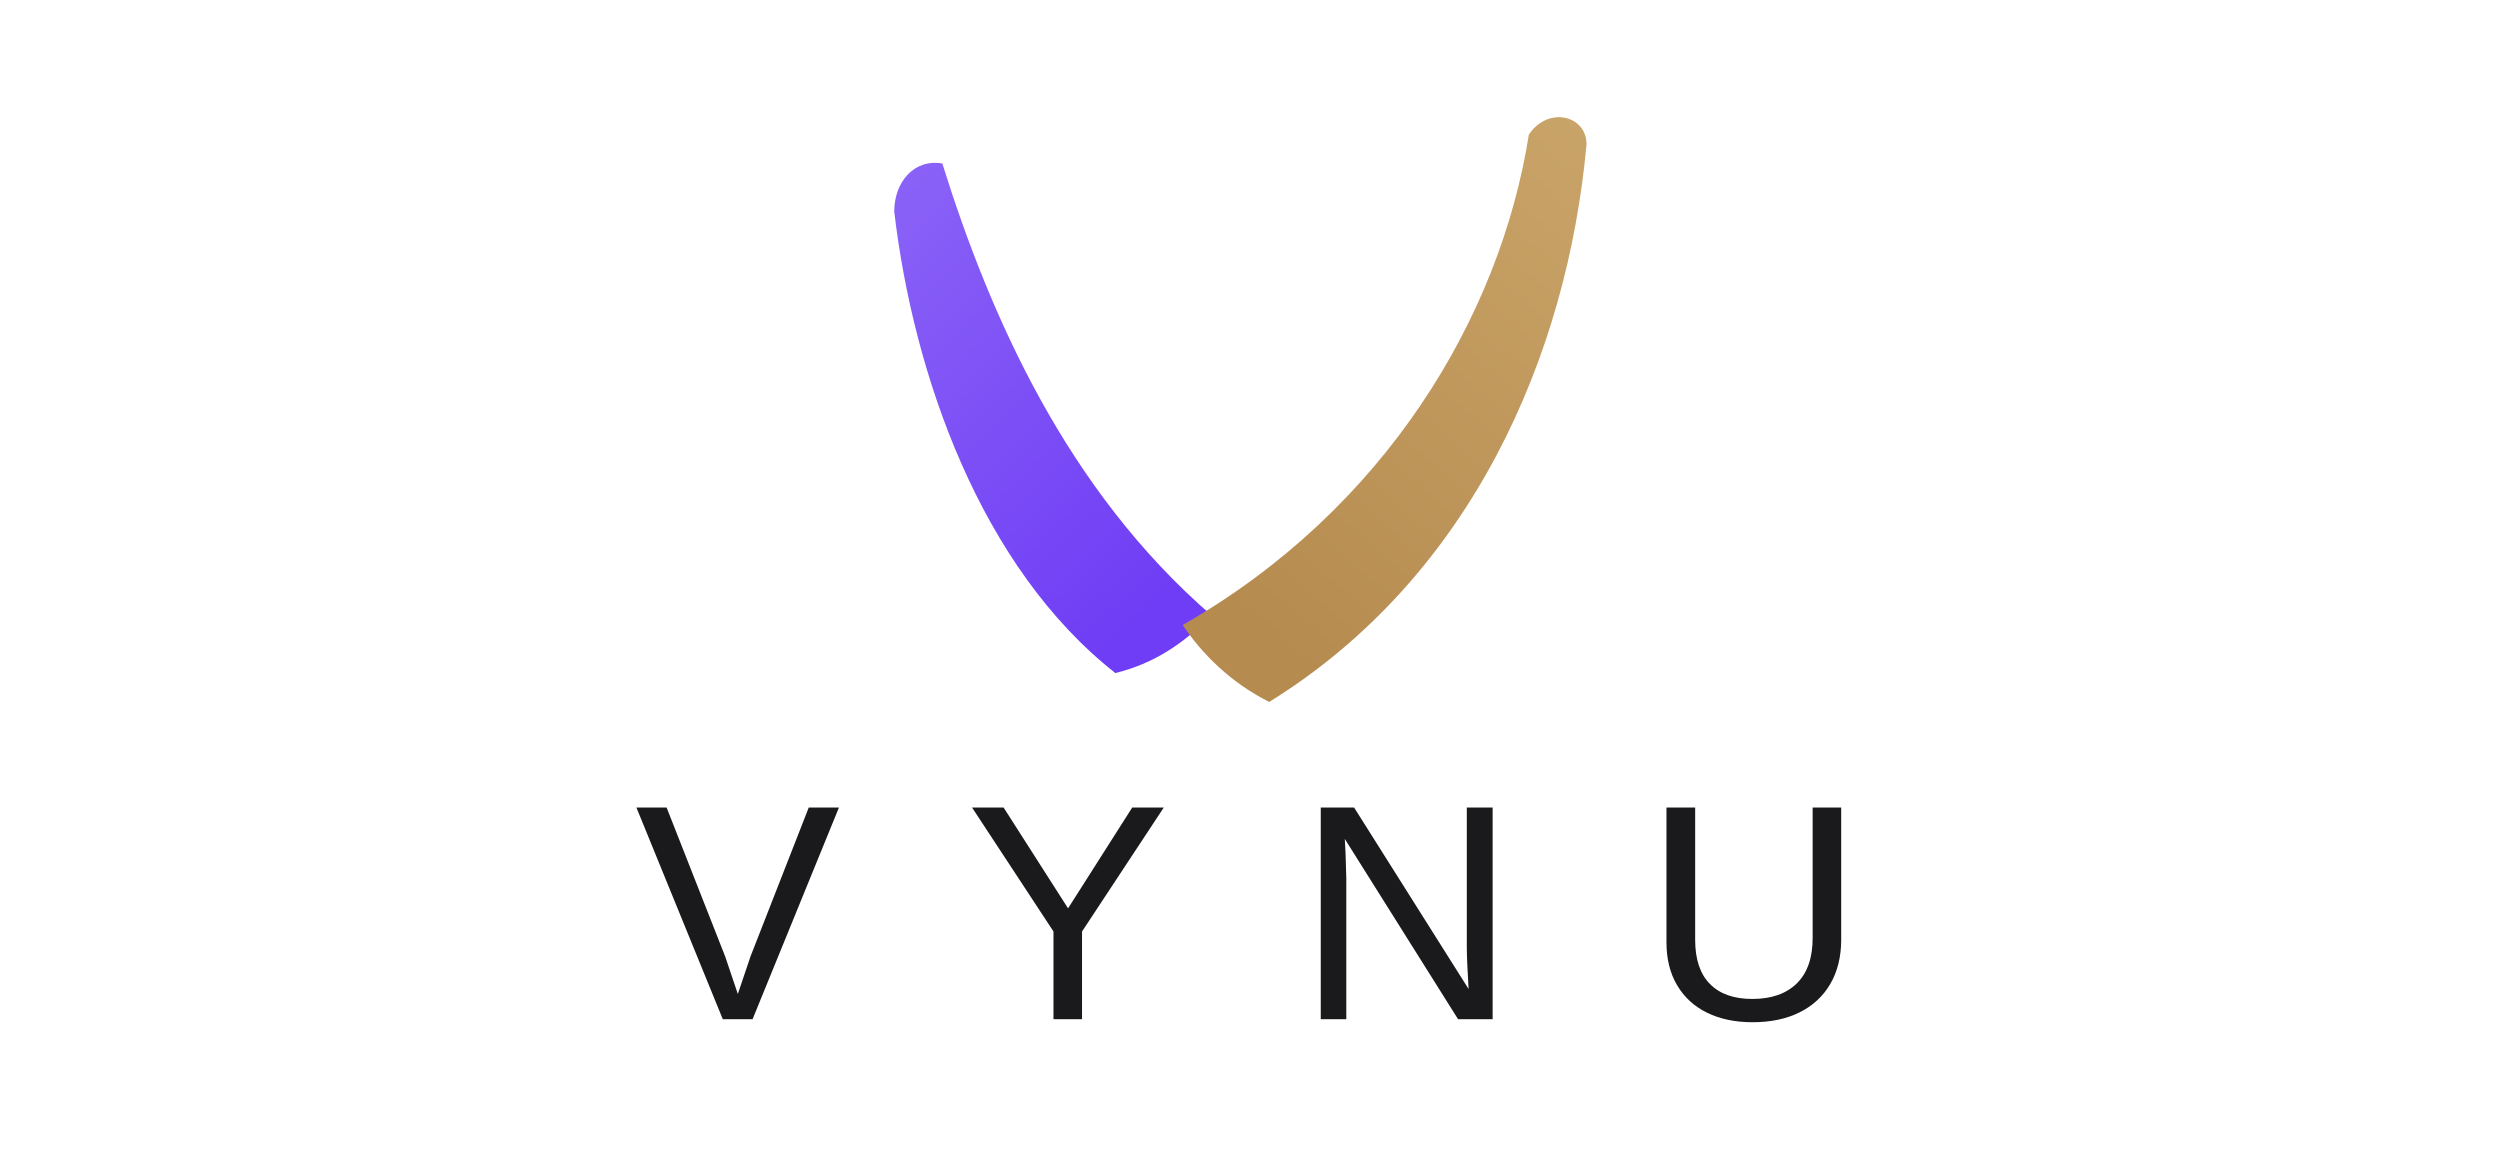
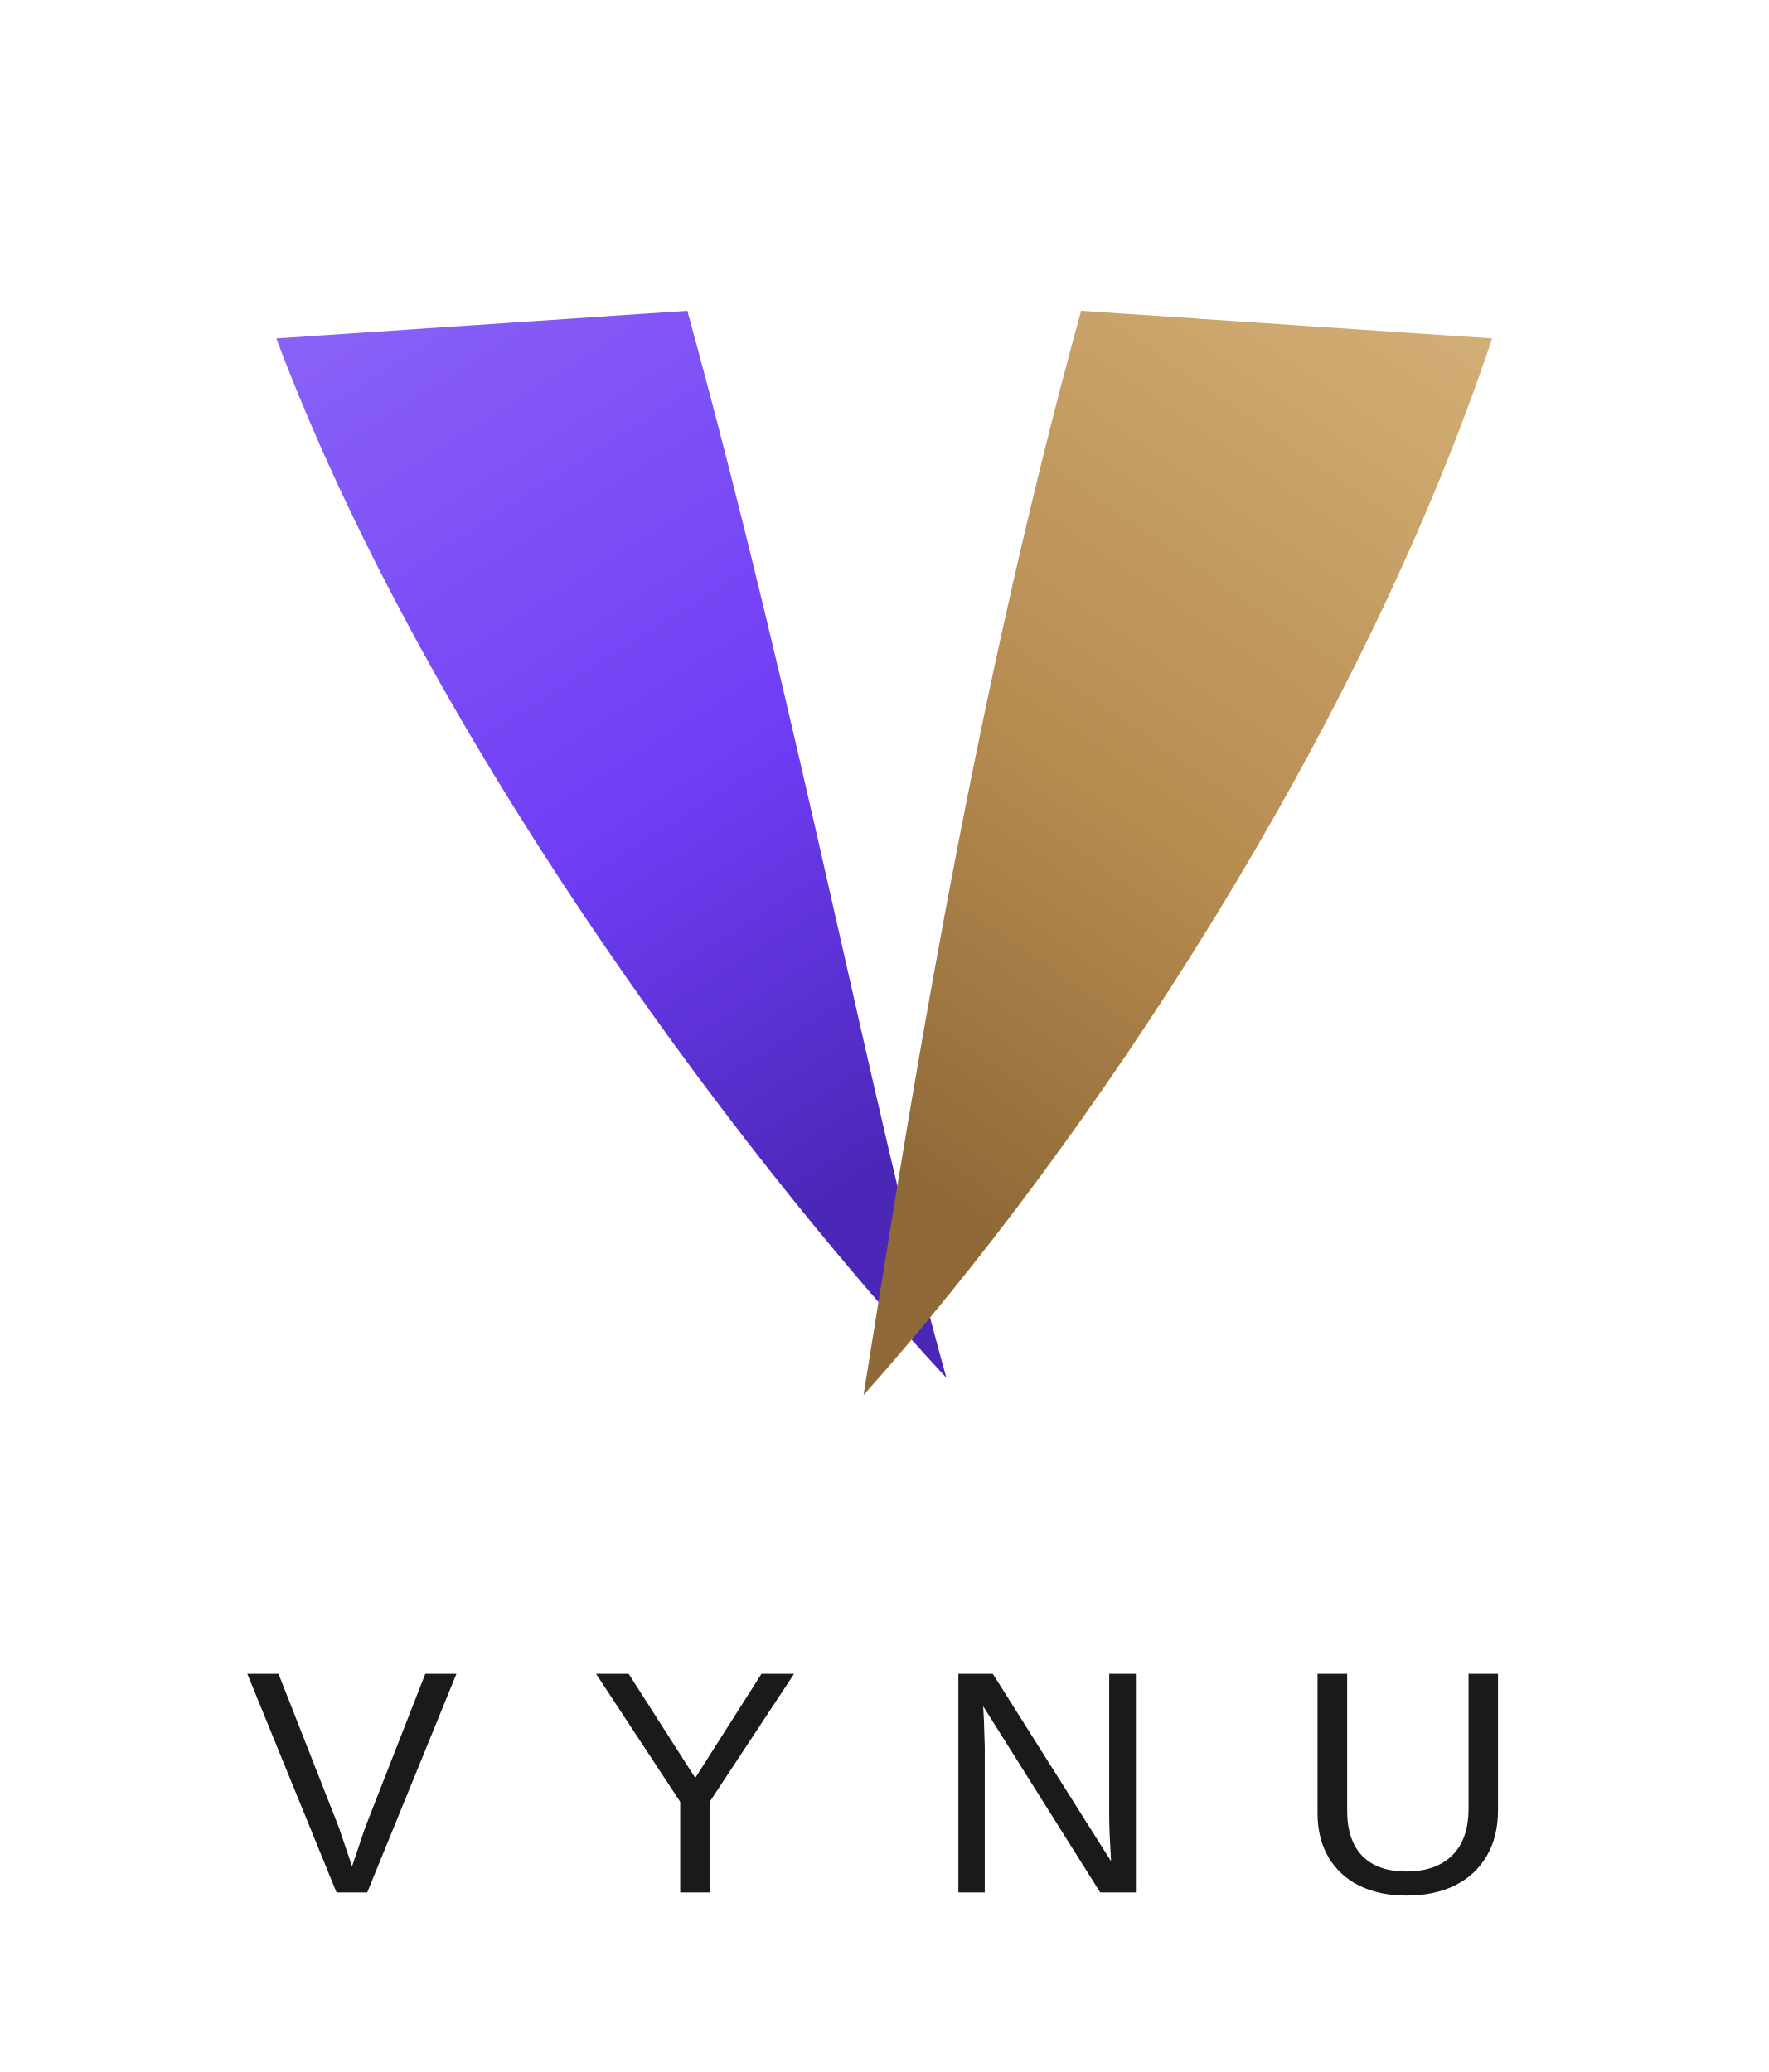
- <svg xmlns="http://www.w3.org/2000/svg" viewBox="0 0 520 240" role="img" aria-label="VYNU">
+ <svg xmlns="http://www.w3.org/2000/svg" viewBox="0 0 512 600" role="img" aria-label="VYNU">
  <defs>
-     <linearGradient id="wingL" x1="0" y1="0" x2="0.6" y2="1">
+     <linearGradient id="wingL" x1="0" y1="0" x2="0.4" y2="1">
      <stop offset="0" stop-color="#8B63F7" />
-       <stop offset="1" stop-color="#6F3DF5" />
+       <stop offset="0.6" stop-color="#6F3DF5" />
+       <stop offset="1" stop-color="#4B27B8" />
    </linearGradient>
-     <linearGradient id="wingR" x1="1" y1="0" x2="0.4" y2="1">
-       <stop offset="0" stop-color="#C9A468" />
-       <stop offset="1" stop-color="#B68B50" />
+     <linearGradient id="wingR" x1="1" y1="0" x2="0.6" y2="1">
+       <stop offset="0" stop-color="#D3B078" />
+       <stop offset="0.6" stop-color="#B68B50" />
+       <stop offset="1" stop-color="#8F6A38" />
    </linearGradient>
  </defs>
-   <path d="M 196 34            C 206 66 222 102 252 128            C 246 134 240 138 232 140            C 204 118 190 78 186 44            C 186 38 190 33 196 34 Z" fill="url(#wingL)" />
-   <path d="M 330 30            C 326 74 306 120 264 146            C 256 142 250 136 246 130            C 288 106 312 66 318 28            C 322 22 330 24 330 30 Z" fill="url(#wingR)" />
-   <text x="260" y="212" text-anchor="middle" font-family="Avenir Next, Futura, Century Gothic, Arial, sans-serif" font-size="64" font-weight="500" letter-spacing="26" fill="#1A1A1D">VYNU</text>
+   <path d="M 80 98            L 199 90            C 232 210 252 320 274 399            C 210 330 122 210 80 98 Z" fill="url(#wingL)" />
+   <path d="M 432 98            L 313 90            C 280 210 262 330 250 404            C 316 330 394 212 432 98 Z" fill="url(#wingR)" />
+   <text x="256" y="548" text-anchor="middle" font-family="Avenir Next, Futura, Century Gothic, Arial, sans-serif" font-size="92" font-weight="400" letter-spacing="38" fill="#1A1A1D">VYNU</text>
</svg>
